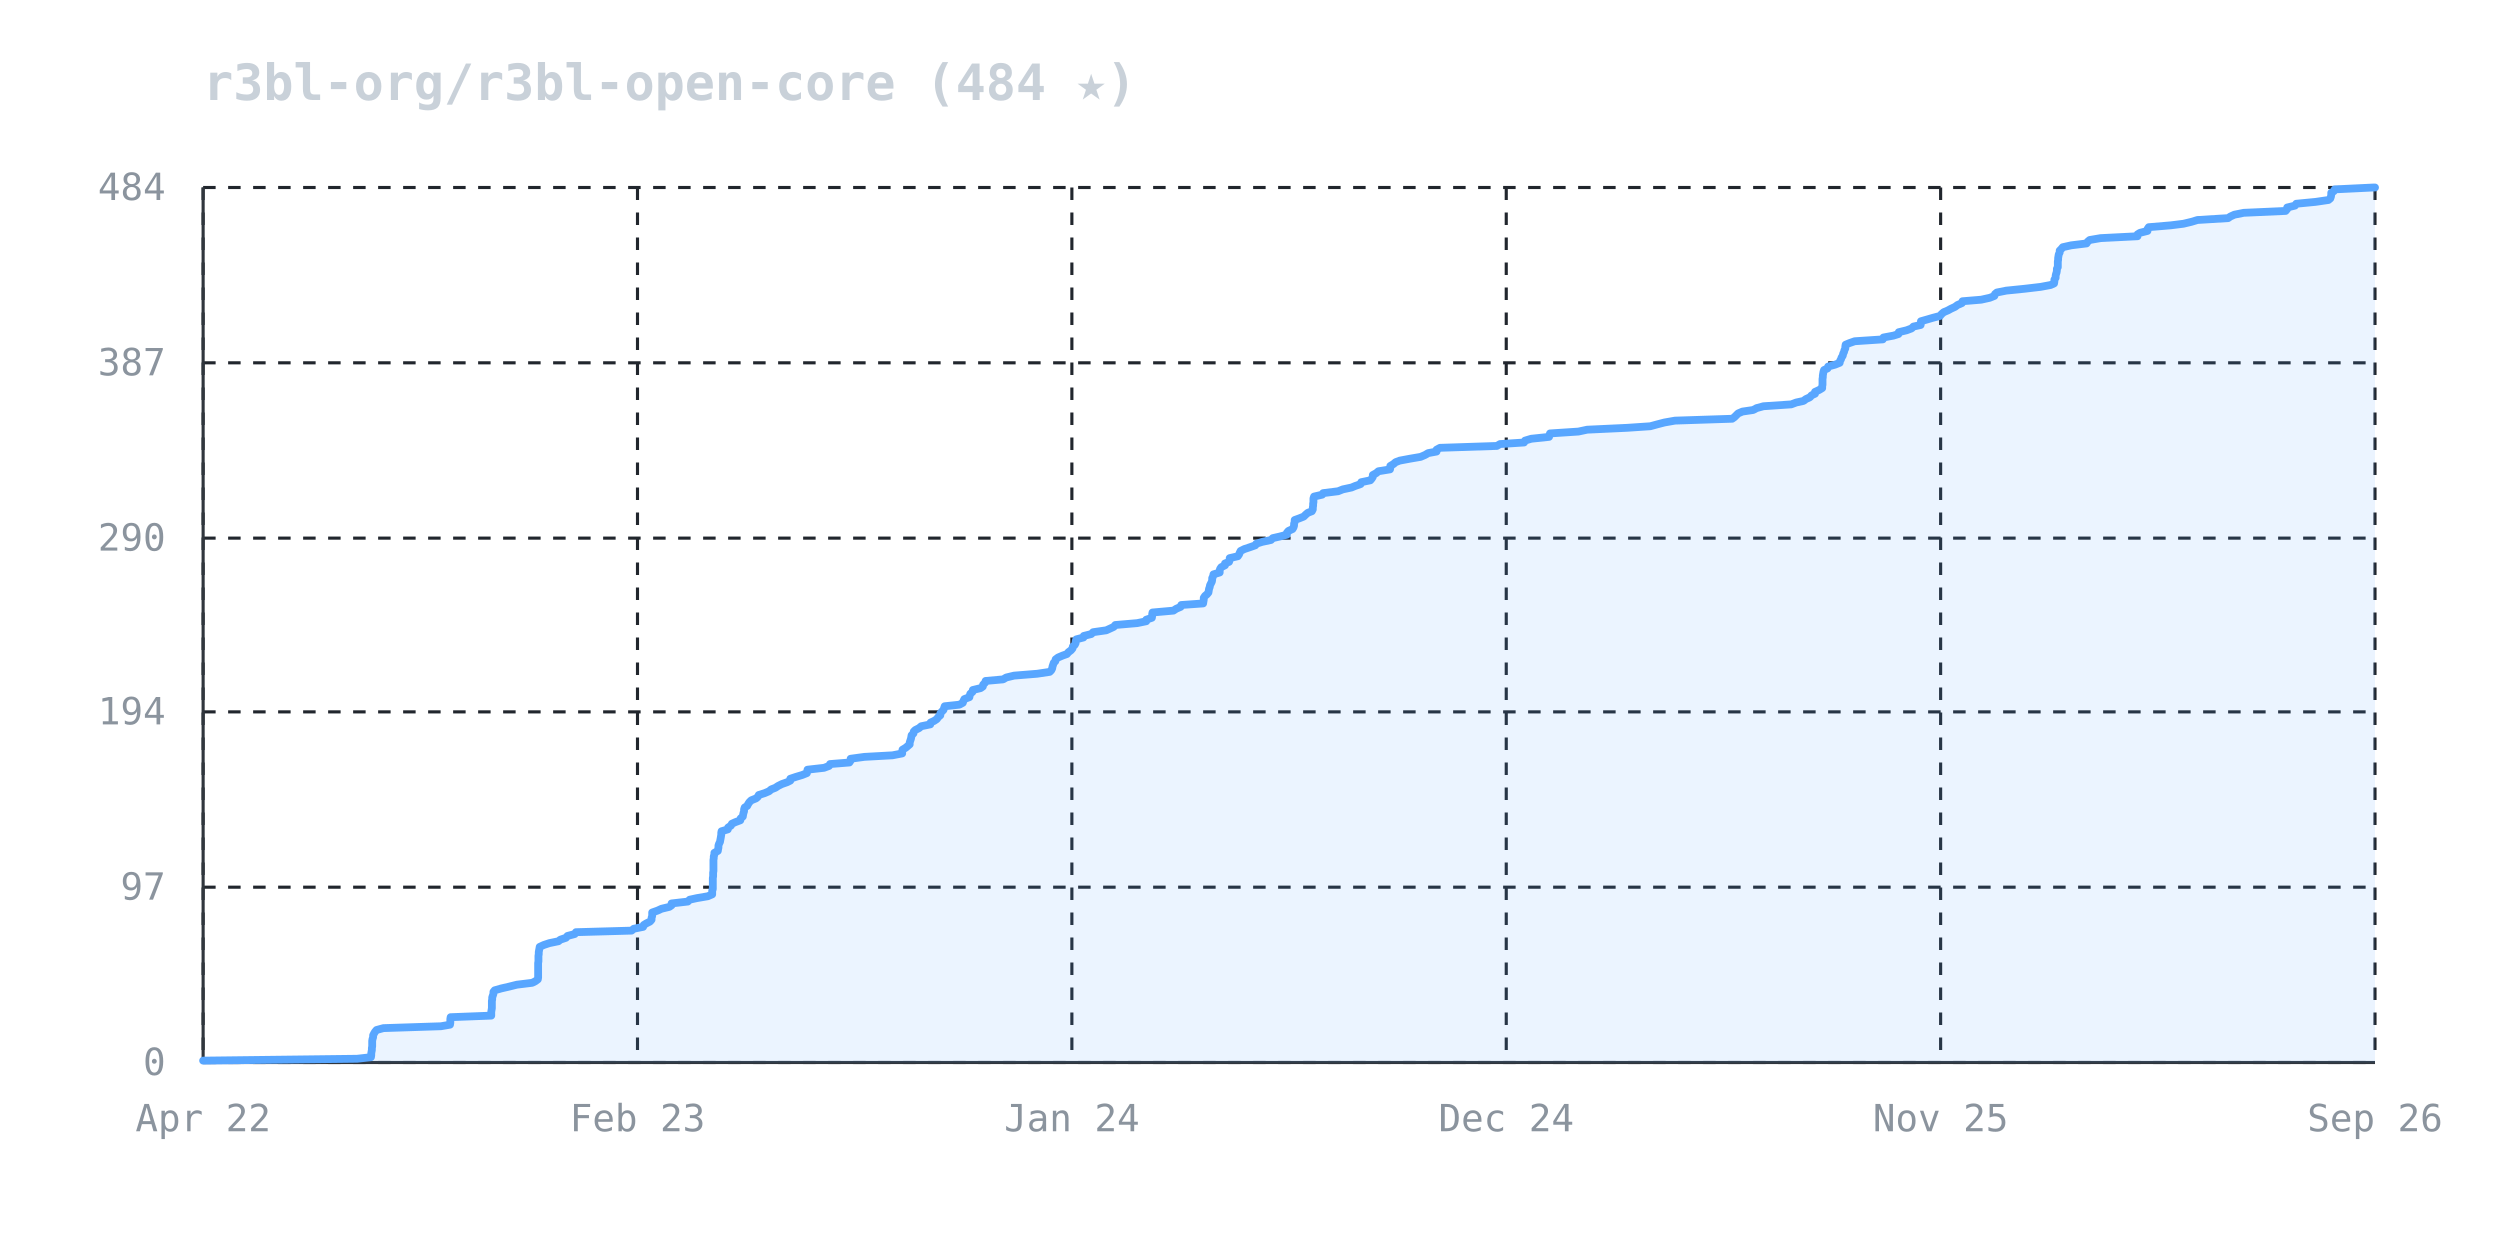
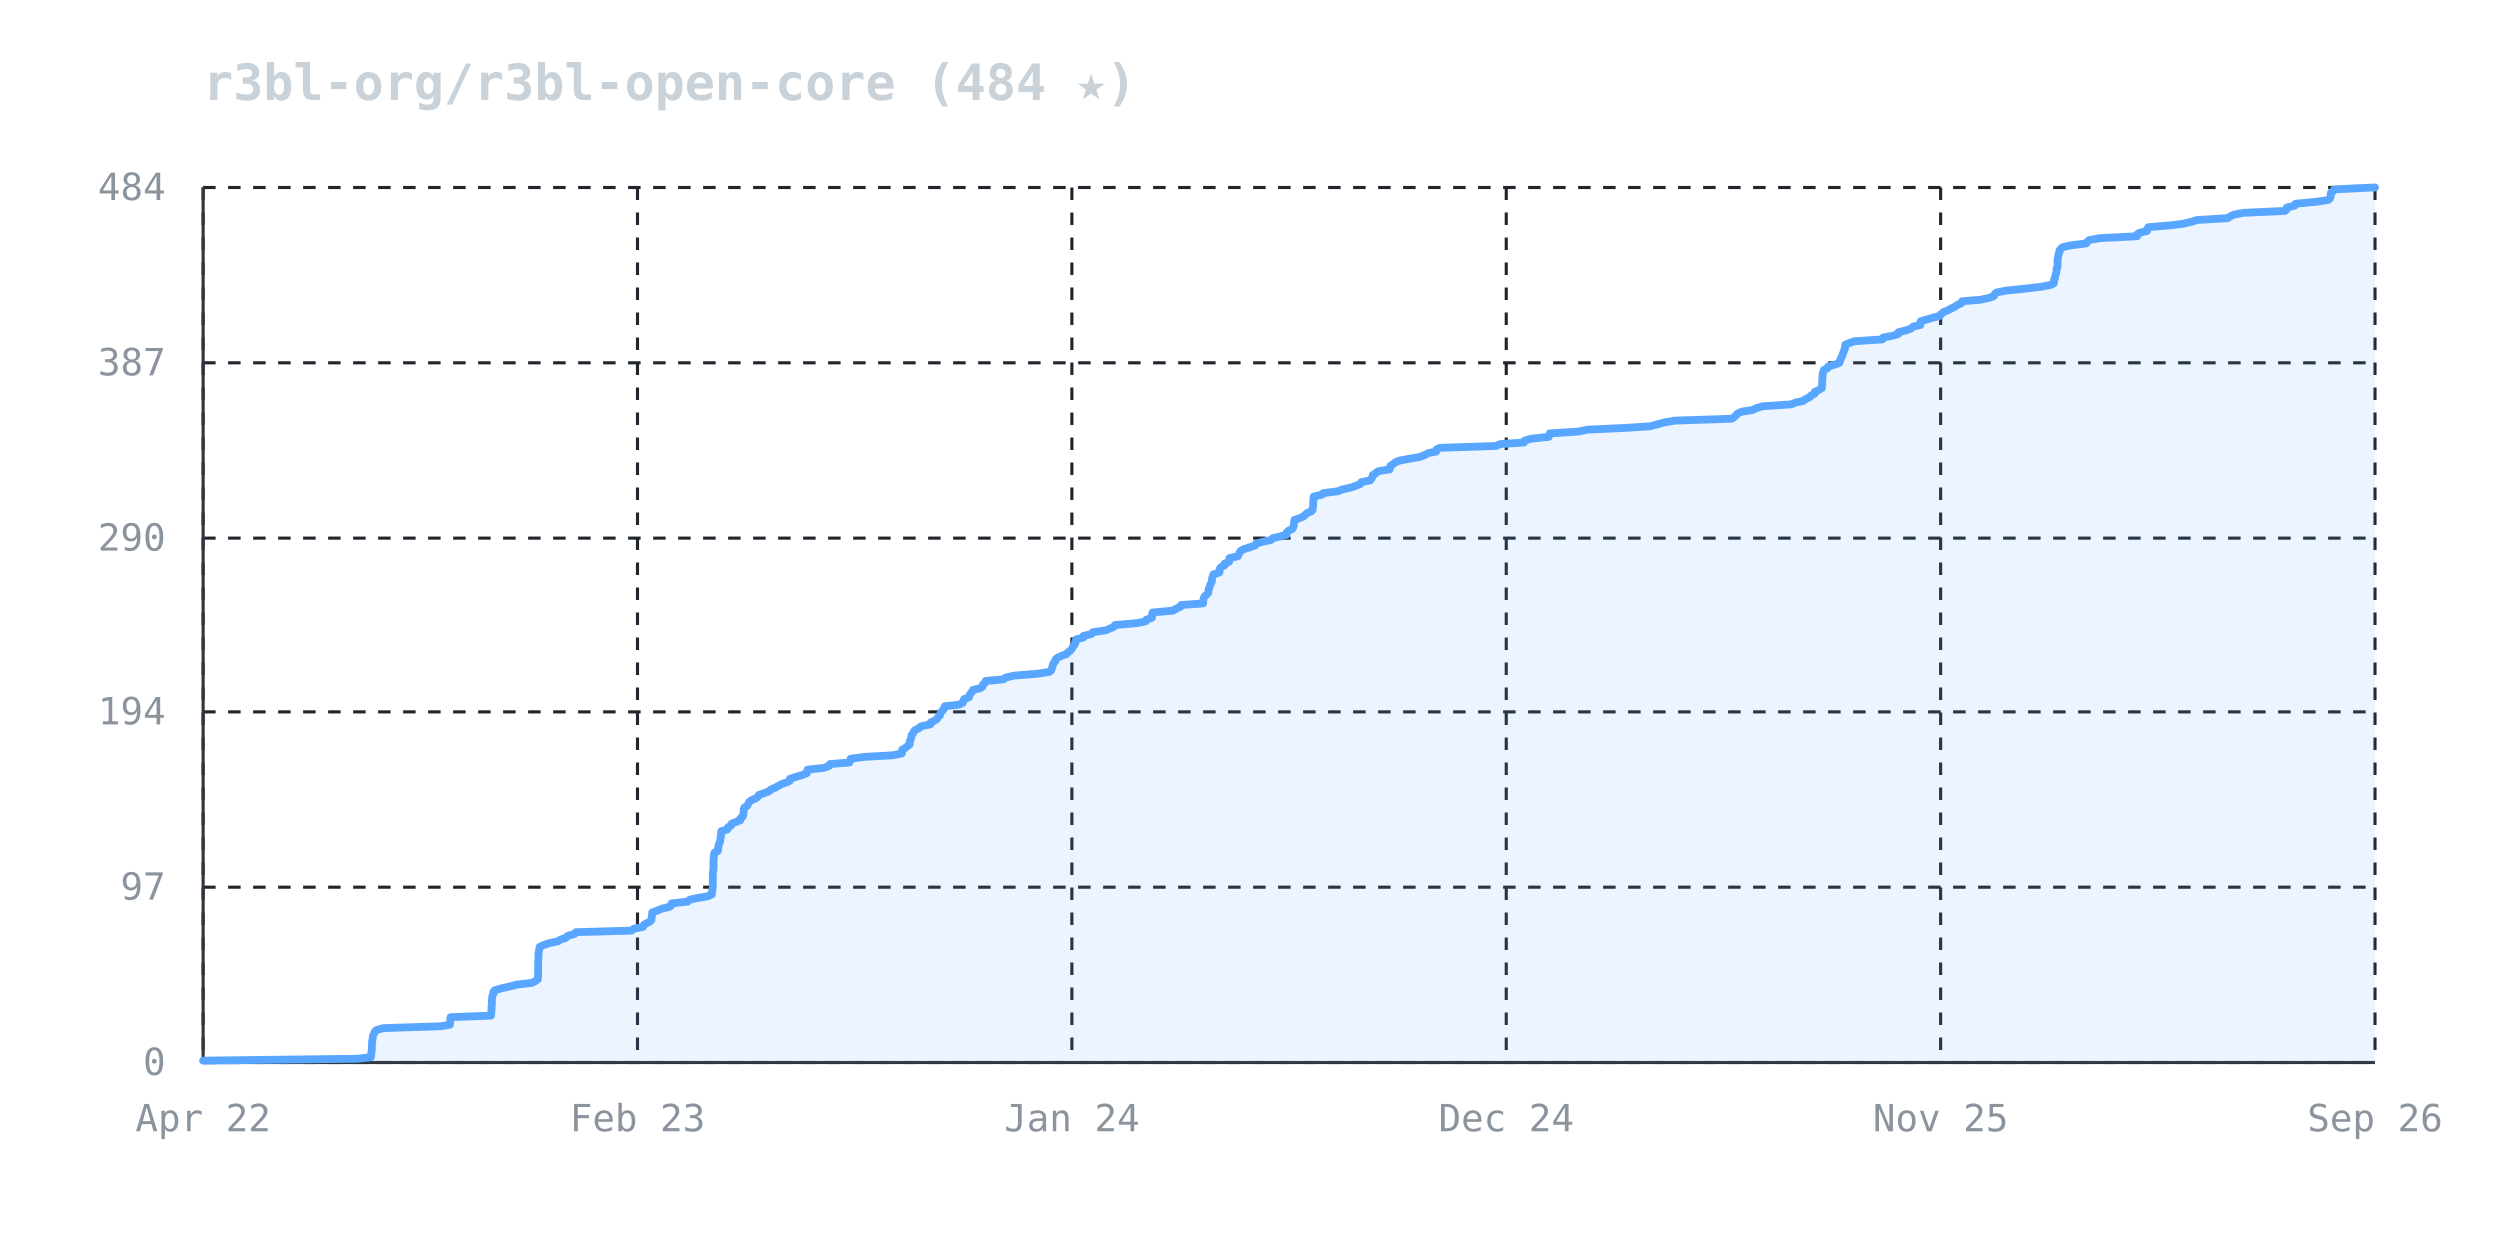
<svg xmlns="http://www.w3.org/2000/svg" viewBox="0 0 800 400" width="100%" height="100%" style="background-color: #0d1117; font-family: Iosevka, 'JetBrains Mono', 'Fira Code', 'Cascadia Code', ui-monospace, SFMono-Regular, Menlo, Monaco, Consolas, monospace;">
  <style>
    .title { fill: #c9d1d9; font-size: 16px; font-weight: 600; font-family: Iosevka, 'JetBrains Mono', 'Fira Code', 'Cascadia Code', ui-monospace, SFMono-Regular, Menlo, Monaco, Consolas, monospace; }
    .axis-line { stroke: #30363d; stroke-width: 1; }
    .line-path { fill: none; stroke: #58a6ff; stroke-width: 2.5; stroke-linejoin: round; stroke-linecap: round; }
    .area-path { fill: #58a6ff; fill-opacity: 0.12; }
  </style>
  <text x="65" y="32" class="title">r3bl-org/r3bl-open-core (484 ★)</text>
  <g id="grid">
    <line x1="65" y1="340.0" x2="760" y2="340.0" stroke="#21262d" stroke-dasharray="4,4" />
    <text x="53" y="344.0" fill="#8b949e" font-size="12" text-anchor="end" font-family="Iosevka, 'JetBrains Mono', 'Fira Code', 'Cascadia Code', ui-monospace, SFMono-Regular, Menlo, Monaco, Consolas, monospace">0</text>
    <line x1="65" y1="283.9" x2="760" y2="283.9" stroke="#21262d" stroke-dasharray="4,4" />
    <text x="53" y="287.9" fill="#8b949e" font-size="12" text-anchor="end" font-family="Iosevka, 'JetBrains Mono', 'Fira Code', 'Cascadia Code', ui-monospace, SFMono-Regular, Menlo, Monaco, Consolas, monospace">97</text>
    <line x1="65" y1="227.8" x2="760" y2="227.8" stroke="#21262d" stroke-dasharray="4,4" />
    <text x="53" y="231.8" fill="#8b949e" font-size="12" text-anchor="end" font-family="Iosevka, 'JetBrains Mono', 'Fira Code', 'Cascadia Code', ui-monospace, SFMono-Regular, Menlo, Monaco, Consolas, monospace">194</text>
    <line x1="65" y1="172.2" x2="760" y2="172.2" stroke="#21262d" stroke-dasharray="4,4" />
    <text x="53" y="176.2" fill="#8b949e" font-size="12" text-anchor="end" font-family="Iosevka, 'JetBrains Mono', 'Fira Code', 'Cascadia Code', ui-monospace, SFMono-Regular, Menlo, Monaco, Consolas, monospace">290</text>
    <line x1="65" y1="116.1" x2="760" y2="116.1" stroke="#21262d" stroke-dasharray="4,4" />
    <text x="53" y="120.1" fill="#8b949e" font-size="12" text-anchor="end" font-family="Iosevka, 'JetBrains Mono', 'Fira Code', 'Cascadia Code', ui-monospace, SFMono-Regular, Menlo, Monaco, Consolas, monospace">387</text>
    <line x1="65" y1="60.0" x2="760" y2="60.0" stroke="#21262d" stroke-dasharray="4,4" />
    <text x="53" y="64.0" fill="#8b949e" font-size="12" text-anchor="end" font-family="Iosevka, 'JetBrains Mono', 'Fira Code', 'Cascadia Code', ui-monospace, SFMono-Regular, Menlo, Monaco, Consolas, monospace">484</text>
    <line x1="65.0" y1="60" x2="65.0" y2="340" stroke="#21262d" stroke-dasharray="4,4" />
    <text x="65.0" y="362.0" fill="#8b949e" font-size="12" text-anchor="middle" font-family="Iosevka, 'JetBrains Mono', 'Fira Code', 'Cascadia Code', ui-monospace, SFMono-Regular, Menlo, Monaco, Consolas, monospace">Apr 22</text>
    <line x1="204.0" y1="60" x2="204.0" y2="340" stroke="#21262d" stroke-dasharray="4,4" />
    <text x="204.0" y="362.0" fill="#8b949e" font-size="12" text-anchor="middle" font-family="Iosevka, 'JetBrains Mono', 'Fira Code', 'Cascadia Code', ui-monospace, SFMono-Regular, Menlo, Monaco, Consolas, monospace">Feb 23</text>
    <line x1="343.0" y1="60" x2="343.0" y2="340" stroke="#21262d" stroke-dasharray="4,4" />
    <text x="343.0" y="362.0" fill="#8b949e" font-size="12" text-anchor="middle" font-family="Iosevka, 'JetBrains Mono', 'Fira Code', 'Cascadia Code', ui-monospace, SFMono-Regular, Menlo, Monaco, Consolas, monospace">Jan 24</text>
    <line x1="482.0" y1="60" x2="482.0" y2="340" stroke="#21262d" stroke-dasharray="4,4" />
    <text x="482.0" y="362.0" fill="#8b949e" font-size="12" text-anchor="middle" font-family="Iosevka, 'JetBrains Mono', 'Fira Code', 'Cascadia Code', ui-monospace, SFMono-Regular, Menlo, Monaco, Consolas, monospace">Dec 24</text>
    <line x1="621.0" y1="60" x2="621.0" y2="340" stroke="#21262d" stroke-dasharray="4,4" />
    <text x="621.0" y="362.0" fill="#8b949e" font-size="12" text-anchor="middle" font-family="Iosevka, 'JetBrains Mono', 'Fira Code', 'Cascadia Code', ui-monospace, SFMono-Regular, Menlo, Monaco, Consolas, monospace">Nov 25</text>
    <line x1="760.0" y1="60" x2="760.0" y2="340" stroke="#21262d" stroke-dasharray="4,4" />
    <text x="760.0" y="362.0" fill="#8b949e" font-size="12" text-anchor="middle" font-family="Iosevka, 'JetBrains Mono', 'Fira Code', 'Cascadia Code', ui-monospace, SFMono-Regular, Menlo, Monaco, Consolas, monospace">Sep 26</text>
  </g>
  <line x1="65" y1="340" x2="760" y2="340" class="axis-line" />
  <line x1="65" y1="60" x2="65" y2="340" class="axis-line" />
-   <polygon points="65.0,340.0 65.0,339.4 114.3,338.8 118.7,338.3 118.8,337.7 118.8,337.1 118.9,336.5 119.0,336.0 119.0,335.4 119.1,334.8 119.1,334.2 119.1,333.6 119.1,333.1 119.2,332.5 119.4,331.9 119.4,331.3 119.7,330.7 120.0,330.2 120.5,329.6 122.7,329.0 141.1,328.4 144.0,327.9 144.1,327.3 144.1,326.7 144.1,326.1 144.2,325.5 157.2,325.0 157.2,324.4 157.2,323.8 157.3,323.2 157.4,322.6 157.4,322.1 157.4,321.5 157.4,320.9 157.4,320.3 157.5,319.8 157.5,319.2 157.7,318.6 157.9,318.0 157.9,317.4 158.3,316.9 160.4,316.3 163.0,315.7 165.4,315.1 170.3,314.5 171.3,314.0 172.1,313.4 172.2,312.8 172.2,312.2 172.2,311.7 172.2,311.1 172.2,310.5 172.2,309.9 172.2,309.3 172.2,308.8 172.2,308.2 172.3,307.6 172.3,307.0 172.3,306.4 172.3,305.9 172.4,305.3 172.4,304.7 172.5,304.1 172.6,303.6 172.7,303.0 174.0,302.4 175.8,301.8 178.7,301.2 179.3,300.7 181.1,300.1 181.6,299.5 183.9,298.9 184.3,298.3 202.1,297.8 202.8,297.2 205.8,296.6 206.0,296.0 206.8,295.5 208.0,294.9 208.5,294.3 208.5,293.7 208.7,293.1 208.7,292.6 208.7,292.0 210.4,291.4 211.7,290.8 214.2,290.2 214.9,289.7 214.9,289.1 220.1,288.5 220.7,287.9 223.0,287.4 226.5,286.8 227.9,286.2 227.9,285.6 227.9,285.0 228.1,284.5 228.1,283.9 228.1,283.3 228.1,282.7 228.1,282.1 228.1,281.6 228.1,281.0 228.2,280.4 228.2,279.8 228.2,279.3 228.3,278.7 228.3,278.1 228.3,277.5 228.3,276.9 228.3,276.4 228.3,275.8 228.3,275.2 228.4,274.6 228.4,274.0 228.6,273.5 228.6,272.9 229.7,272.3 229.8,271.7 229.9,271.2 229.9,270.6 230.1,270.0 230.4,269.4 230.5,268.8 230.6,268.3 230.7,267.7 230.8,267.1 230.8,266.5 230.9,266.0 232.9,265.4 233.0,264.8 233.9,264.2 234.2,263.6 235.3,263.1 236.9,262.5 237.0,261.9 237.7,261.3 237.8,260.7 237.9,260.2 238.1,259.6 238.1,259.0 238.3,258.4 239.1,257.9 239.4,257.3 239.8,256.7 240.4,256.1 241.9,255.5 242.5,255.0 242.8,254.4 244.7,253.8 246.1,253.2 246.8,252.6 248.1,252.1 249.0,251.5 250.2,250.9 251.9,250.3 252.9,249.8 252.9,249.2 254.7,248.6 256.7,248.0 258.2,247.4 258.3,246.9 258.4,246.3 263.7,245.7 265.3,245.1 265.6,244.5 271.8,244.0 272.2,243.4 272.2,242.8 276.6,242.2 285.6,241.7 288.7,241.1 288.7,240.5 288.8,239.9 289.8,239.3 290.4,238.8 291.1,238.2 291.1,237.6 291.3,237.0 291.5,236.4 291.6,235.9 291.7,235.3 292.3,234.7 292.4,234.1 292.9,233.6 294.1,233.0 294.8,232.4 297.7,231.8 297.8,231.2 298.9,230.7 299.8,230.1 300.2,229.5 300.9,228.9 300.9,228.3 301.3,227.8 301.9,227.2 302.1,226.6 302.3,226.0 307.0,225.5 308.1,224.9 308.3,224.3 308.6,223.7 310.2,223.1 310.3,222.6 310.5,222.0 311.2,221.4 311.3,220.8 313.8,220.2 314.5,219.7 314.6,219.1 315.2,218.5 315.4,217.9 321.0,217.4 322.0,216.8 324.5,216.2 331.9,215.6 335.9,215.0 336.4,214.5 336.7,213.9 336.8,213.3 337.0,212.7 337.2,212.1 337.7,211.6 337.8,211.0 338.6,210.4 340.0,209.8 341.4,209.3 341.9,208.7 342.7,208.1 343.2,207.5 343.3,206.9 343.9,206.4 344.2,205.8 344.2,205.2 344.4,204.6 346.7,204.0 346.8,203.5 349.2,202.9 349.8,202.3 354.0,201.7 355.1,201.2 356.4,200.6 356.9,200.0 363.9,199.4 366.8,198.8 366.8,198.3 368.6,197.7 368.7,197.1 368.7,196.5 368.8,196.0 375.5,195.4 376.4,194.8 377.8,194.2 378.0,193.6 385.0,193.1 385.1,192.5 385.2,191.9 385.2,191.3 385.6,190.7 386.2,190.2 386.7,189.6 386.8,189.0 386.9,188.4 387.1,187.9 387.2,187.3 387.5,186.7 387.8,186.1 387.9,185.5 387.9,185.0 388.2,184.4 388.3,183.8 390.3,183.2 390.3,182.6 390.4,182.1 390.8,181.5 392.0,180.9 392.0,180.3 393.3,179.8 393.5,179.2 393.5,178.6 396.1,178.0 396.5,177.4 396.7,176.9 397.0,176.3 398.2,175.7 400.0,175.1 401.7,174.5 402.0,174.0 403.9,173.4 406.7,172.8 407.3,172.2 409.5,171.7 411.8,171.1 411.8,170.5 412.3,169.9 413.6,169.3 413.9,168.8 414.1,168.2 414.1,167.6 414.3,167.0 414.3,166.4 415.7,165.9 417.2,165.3 417.8,164.7 418.5,164.1 419.8,163.6 420.1,163.0 420.1,162.4 420.2,161.8 420.2,161.2 420.3,160.7 420.3,160.1 420.3,159.5 420.5,158.9 423.1,158.3 423.4,157.8 428.2,157.2 429.7,156.6 432.5,156.0 433.7,155.5 435.4,154.9 435.6,154.3 438.5,153.7 439.0,153.1 439.3,152.6 439.3,152.0 440.4,151.4 441.1,150.8 444.8,150.2 444.9,149.7 444.9,149.1 445.9,148.5 446.6,147.9 447.9,147.4 451.1,146.8 454.6,146.2 456.0,145.6 457.0,145.0 459.7,144.5 459.7,143.9 460.8,143.3 479.0,142.7 480.0,142.1 487.7,141.6 488.0,141.0 490.0,140.4 495.7,139.8 495.8,139.3 496.0,138.7 505.1,138.1 507.9,137.5 520.7,136.9 528.1,136.4 530.3,135.8 532.6,135.2 536.0,134.6 554.3,134.0 555.0,133.5 555.6,132.9 556.2,132.3 557.6,131.7 561.0,131.2 562.1,130.6 564.3,130.0 573.2,129.4 574.8,128.8 577.1,128.3 577.9,127.7 579.2,127.1 579.7,126.5 580.8,126.0 580.8,125.4 582.1,124.8 583.1,124.2 583.1,123.6 583.2,123.1 583.2,122.5 583.2,121.9 583.2,121.3 583.3,120.7 583.3,120.2 583.4,119.6 583.5,119.0 583.7,118.4 584.8,117.9 585.0,117.3 587.2,116.7 588.7,116.1 588.8,115.5 589.1,115.0 589.3,114.4 589.7,113.8 589.8,113.2 590.1,112.6 590.2,112.1 590.5,111.5 590.5,110.9 590.6,110.3 591.8,109.8 593.5,109.2 602.5,108.6 602.7,108.0 605.9,107.4 607.5,106.9 607.6,106.3 610.1,105.7 611.7,105.1 612.3,104.5 614.6,104.0 614.7,103.4 614.7,102.8 616.8,102.2 618.5,101.7 620.8,101.1 621.3,100.5 622.0,99.9 623.4,99.3 624.3,98.8 625.6,98.2 626.4,97.6 627.8,97.0 628.0,96.4 634.0,95.9 636.7,95.3 638.2,94.7 638.4,94.1 639.0,93.6 642.0,93.0 647.9,92.4 653.0,91.8 656.2,91.2 657.3,90.7 657.4,90.1 657.4,89.5 657.8,88.9 657.8,88.3 657.9,87.8 658.1,87.2 658.2,86.6 658.2,86.0 658.5,85.5 658.5,84.9 658.5,84.3 658.5,83.7 658.6,83.1 658.6,82.6 658.7,82.0 658.8,81.4 659.1,80.8 659.1,80.2 659.6,79.7 660.1,79.1 662.8,78.5 667.7,77.9 668.0,77.4 668.7,76.8 672.2,76.2 684.0,75.6 684.0,75.0 684.8,74.5 687.2,73.9 687.2,73.3 687.6,72.7 694.7,72.1 698.7,71.6 701.2,71.0 703.2,70.4 713.0,69.8 713.7,69.3 715.0,68.7 718.0,68.1 731.4,67.5 731.9,66.9 731.9,66.4 734.4,65.8 734.8,65.2 741.0,64.6 745.1,64.0 745.7,63.5 745.9,62.9 746.0,62.3 746.0,61.7 746.8,61.2 747.1,60.6 759.5,60.0 760.0,60.0 760.0,340.0" class="area-path" />
-   <polyline points="65.0,339.4 114.3,338.8 118.7,338.3 118.8,337.7 118.8,337.1 118.9,336.5 119.0,336.0 119.0,335.4 119.1,334.8 119.1,334.2 119.1,333.6 119.1,333.1 119.2,332.5 119.4,331.9 119.4,331.3 119.7,330.7 120.0,330.2 120.5,329.6 122.7,329.0 141.1,328.4 144.0,327.9 144.1,327.3 144.1,326.7 144.1,326.1 144.2,325.5 157.2,325.0 157.2,324.4 157.2,323.8 157.3,323.2 157.4,322.6 157.4,322.1 157.4,321.5 157.4,320.9 157.4,320.3 157.5,319.8 157.5,319.2 157.7,318.6 157.9,318.0 157.9,317.4 158.3,316.9 160.4,316.3 163.0,315.7 165.4,315.1 170.3,314.5 171.3,314.0 172.1,313.4 172.2,312.8 172.2,312.2 172.2,311.7 172.2,311.1 172.2,310.5 172.2,309.9 172.2,309.3 172.2,308.8 172.2,308.2 172.3,307.6 172.3,307.0 172.3,306.4 172.3,305.9 172.4,305.3 172.4,304.7 172.5,304.1 172.6,303.6 172.7,303.0 174.0,302.4 175.8,301.8 178.7,301.2 179.3,300.7 181.1,300.1 181.6,299.5 183.9,298.9 184.3,298.3 202.1,297.8 202.8,297.2 205.8,296.6 206.0,296.0 206.8,295.5 208.0,294.9 208.5,294.3 208.5,293.7 208.7,293.1 208.7,292.6 208.7,292.0 210.4,291.4 211.7,290.8 214.2,290.2 214.9,289.7 214.9,289.1 220.1,288.5 220.7,287.9 223.0,287.4 226.5,286.8 227.9,286.2 227.9,285.6 227.9,285.0 228.1,284.5 228.1,283.9 228.1,283.3 228.1,282.7 228.1,282.1 228.1,281.6 228.1,281.0 228.2,280.4 228.2,279.8 228.2,279.3 228.3,278.7 228.3,278.1 228.3,277.5 228.3,276.9 228.3,276.4 228.3,275.8 228.3,275.2 228.4,274.6 228.4,274.0 228.6,273.5 228.6,272.9 229.7,272.3 229.8,271.7 229.9,271.2 229.9,270.6 230.1,270.0 230.4,269.4 230.5,268.8 230.6,268.3 230.7,267.7 230.8,267.1 230.8,266.5 230.9,266.0 232.9,265.4 233.0,264.8 233.9,264.2 234.2,263.6 235.3,263.1 236.9,262.5 237.0,261.9 237.7,261.3 237.8,260.7 237.9,260.2 238.1,259.6 238.1,259.0 238.3,258.4 239.1,257.9 239.4,257.3 239.8,256.7 240.4,256.1 241.9,255.5 242.5,255.0 242.8,254.4 244.7,253.8 246.1,253.2 246.8,252.6 248.1,252.1 249.0,251.5 250.2,250.9 251.9,250.3 252.9,249.8 252.9,249.2 254.7,248.6 256.7,248.0 258.2,247.4 258.3,246.9 258.4,246.3 263.7,245.7 265.3,245.1 265.6,244.5 271.8,244.0 272.2,243.4 272.2,242.8 276.6,242.2 285.6,241.7 288.7,241.1 288.7,240.5 288.8,239.9 289.8,239.3 290.4,238.8 291.1,238.2 291.1,237.6 291.3,237.0 291.5,236.4 291.6,235.9 291.7,235.3 292.3,234.7 292.4,234.1 292.9,233.6 294.1,233.0 294.8,232.4 297.7,231.8 297.8,231.2 298.9,230.7 299.8,230.1 300.2,229.5 300.9,228.9 300.9,228.3 301.3,227.8 301.9,227.2 302.1,226.6 302.3,226.0 307.0,225.5 308.1,224.9 308.3,224.3 308.6,223.7 310.2,223.1 310.3,222.6 310.5,222.0 311.2,221.4 311.3,220.8 313.8,220.2 314.5,219.7 314.6,219.1 315.2,218.5 315.4,217.9 321.0,217.4 322.0,216.8 324.5,216.2 331.9,215.6 335.9,215.0 336.4,214.5 336.7,213.9 336.8,213.3 337.0,212.7 337.2,212.1 337.7,211.6 337.8,211.0 338.6,210.4 340.0,209.8 341.4,209.3 341.9,208.7 342.7,208.1 343.2,207.5 343.3,206.9 343.9,206.4 344.2,205.8 344.2,205.2 344.4,204.6 346.7,204.0 346.8,203.5 349.2,202.9 349.8,202.3 354.0,201.7 355.1,201.2 356.4,200.6 356.9,200.0 363.9,199.4 366.8,198.8 366.8,198.3 368.6,197.7 368.7,197.1 368.7,196.5 368.8,196.0 375.5,195.4 376.4,194.8 377.8,194.2 378.0,193.6 385.0,193.1 385.1,192.5 385.2,191.9 385.2,191.3 385.6,190.7 386.2,190.2 386.7,189.6 386.8,189.0 386.9,188.4 387.1,187.9 387.2,187.3 387.5,186.7 387.8,186.1 387.9,185.5 387.9,185.0 388.2,184.4 388.3,183.8 390.3,183.2 390.3,182.6 390.4,182.1 390.8,181.5 392.0,180.9 392.0,180.3 393.3,179.8 393.5,179.2 393.5,178.6 396.1,178.0 396.5,177.4 396.7,176.9 397.0,176.3 398.2,175.7 400.0,175.1 401.7,174.5 402.0,174.0 403.9,173.4 406.7,172.8 407.3,172.2 409.5,171.7 411.8,171.1 411.8,170.5 412.3,169.9 413.6,169.3 413.9,168.8 414.1,168.2 414.1,167.6 414.3,167.0 414.3,166.4 415.7,165.9 417.2,165.3 417.8,164.7 418.5,164.1 419.8,163.6 420.1,163.0 420.1,162.4 420.2,161.8 420.2,161.2 420.3,160.7 420.3,160.1 420.3,159.5 420.5,158.9 423.1,158.3 423.4,157.8 428.2,157.2 429.7,156.6 432.5,156.0 433.7,155.5 435.4,154.9 435.6,154.3 438.5,153.7 439.0,153.1 439.3,152.6 439.3,152.0 440.4,151.4 441.1,150.8 444.8,150.2 444.9,149.7 444.9,149.1 445.9,148.5 446.6,147.9 447.9,147.4 451.1,146.8 454.6,146.2 456.0,145.6 457.0,145.0 459.7,144.5 459.7,143.9 460.8,143.3 479.0,142.7 480.0,142.1 487.7,141.6 488.0,141.0 490.0,140.4 495.7,139.8 495.8,139.3 496.0,138.7 505.1,138.1 507.9,137.5 520.7,136.9 528.1,136.4 530.3,135.8 532.6,135.2 536.0,134.6 554.3,134.0 555.0,133.5 555.6,132.9 556.2,132.3 557.6,131.7 561.0,131.2 562.1,130.6 564.3,130.0 573.2,129.4 574.8,128.8 577.1,128.3 577.9,127.7 579.2,127.1 579.7,126.5 580.8,126.0 580.8,125.4 582.1,124.8 583.1,124.2 583.1,123.6 583.2,123.1 583.2,122.5 583.2,121.9 583.2,121.3 583.3,120.7 583.3,120.2 583.4,119.6 583.5,119.0 583.7,118.4 584.8,117.9 585.0,117.3 587.2,116.7 588.7,116.1 588.8,115.5 589.1,115.0 589.3,114.4 589.7,113.8 589.8,113.2 590.1,112.6 590.2,112.1 590.5,111.5 590.5,110.9 590.6,110.3 591.8,109.8 593.5,109.2 602.5,108.6 602.7,108.0 605.9,107.4 607.5,106.9 607.6,106.3 610.1,105.7 611.7,105.1 612.3,104.5 614.6,104.0 614.7,103.4 614.7,102.8 616.8,102.2 618.5,101.7 620.8,101.1 621.3,100.5 622.0,99.9 623.4,99.3 624.3,98.8 625.6,98.2 626.4,97.6 627.8,97.0 628.0,96.4 634.0,95.9 636.7,95.3 638.2,94.7 638.4,94.1 639.0,93.6 642.0,93.0 647.9,92.4 653.0,91.8 656.2,91.2 657.3,90.7 657.4,90.1 657.4,89.5 657.8,88.9 657.8,88.3 657.9,87.8 658.1,87.2 658.2,86.6 658.2,86.0 658.5,85.5 658.5,84.9 658.5,84.3 658.5,83.7 658.6,83.1 658.6,82.6 658.7,82.0 658.8,81.4 659.1,80.8 659.1,80.2 659.6,79.7 660.1,79.1 662.8,78.5 667.7,77.9 668.0,77.4 668.7,76.8 672.2,76.2 684.0,75.6 684.0,75.0 684.8,74.5 687.2,73.9 687.2,73.3 687.6,72.7 694.7,72.1 698.7,71.6 701.2,71.0 703.2,70.4 713.0,69.8 713.7,69.3 715.0,68.7 718.0,68.1 731.4,67.5 731.9,66.9 731.9,66.4 734.4,65.8 734.8,65.2 741.0,64.6 745.1,64.0 745.7,63.5 745.9,62.9 746.0,62.3 746.0,61.7 746.8,61.2 747.1,60.6 759.5,60.0 760.0,60.0" class="line-path" />
+   <polygon points="65.0,340.0 65.0,339.4 114.3,338.8 118.7,338.3 118.8,337.7 118.8,337.1 118.9,336.5 119.0,336.0 119.0,335.4 119.0,334.8 119.0,334.2 119.1,333.6 119.1,333.1 119.2,332.5 119.3,331.9 119.4,331.3 119.7,330.7 119.9,330.2 120.5,329.6 122.7,329.0 141.1,328.4 144.0,327.9 144.0,327.3 144.1,326.7 144.1,326.1 144.2,325.5 157.1,325.0 157.2,324.4 157.2,323.8 157.3,323.2 157.3,322.6 157.3,322.1 157.4,321.5 157.4,320.9 157.4,320.3 157.4,319.8 157.5,319.2 157.6,318.6 157.9,318.0 157.9,317.4 158.3,316.9 160.3,316.3 163.0,315.7 165.3,315.1 170.3,314.5 171.2,314.0 172.1,313.4 172.1,312.8 172.2,312.2 172.2,311.7 172.2,311.1 172.2,310.5 172.2,309.9 172.2,309.3 172.2,308.8 172.2,308.2 172.2,307.6 172.3,307.0 172.3,306.4 172.3,305.9 172.3,305.3 172.4,304.7 172.5,304.1 172.6,303.6 172.7,303.0 174.0,302.4 175.8,301.8 178.6,301.2 179.3,300.7 181.1,300.1 181.6,299.5 183.8,298.9 184.3,298.3 202.1,297.8 202.8,297.2 205.8,296.6 206.0,296.0 206.8,295.5 208.0,294.9 208.5,294.3 208.5,293.7 208.6,293.1 208.7,292.6 208.7,292.0 210.3,291.4 211.7,290.8 214.2,290.2 214.9,289.7 214.9,289.1 220.1,288.5 220.7,287.9 223.0,287.4 226.5,286.8 227.8,286.2 227.8,285.6 227.9,285.0 228.0,284.5 228.1,283.9 228.1,283.3 228.1,282.7 228.1,282.1 228.1,281.6 228.1,281.0 228.1,280.4 228.1,279.8 228.1,279.3 228.2,278.7 228.3,278.1 228.3,277.5 228.3,276.9 228.3,276.4 228.3,275.8 228.3,275.2 228.4,274.6 228.4,274.0 228.5,273.5 228.6,272.9 229.7,272.3 229.7,271.7 229.9,271.2 229.9,270.6 230.1,270.0 230.4,269.4 230.5,268.8 230.5,268.3 230.7,267.7 230.7,267.1 230.8,266.5 230.8,266.0 232.8,265.4 232.9,264.8 233.9,264.2 234.1,263.6 235.3,263.1 236.9,262.5 236.9,261.9 237.7,261.3 237.8,260.7 237.9,260.2 238.0,259.6 238.0,259.0 238.2,258.4 239.1,257.9 239.4,257.3 239.7,256.7 240.4,256.1 241.8,255.5 242.5,255.0 242.8,254.4 244.6,253.8 246.1,253.2 246.7,252.6 248.0,252.1 249.0,251.5 250.1,250.9 251.9,250.3 252.8,249.8 252.8,249.2 254.7,248.6 256.7,248.0 258.2,247.4 258.2,246.9 258.4,246.3 263.7,245.7 265.3,245.1 265.6,244.5 271.8,244.0 272.1,243.4 272.2,242.8 276.6,242.2 285.6,241.7 288.6,241.1 288.7,240.5 288.7,239.9 289.8,239.3 290.3,238.8 291.1,238.2 291.1,237.6 291.2,237.0 291.5,236.4 291.6,235.9 291.7,235.3 292.2,234.7 292.4,234.1 292.9,233.6 294.1,233.0 294.8,232.4 297.7,231.8 297.8,231.2 298.9,230.7 299.8,230.1 300.2,229.5 300.8,228.9 300.9,228.3 301.2,227.8 301.8,227.2 302.1,226.6 302.3,226.0 306.9,225.5 308.1,224.9 308.3,224.3 308.5,223.7 310.1,223.1 310.2,222.6 310.5,222.0 311.1,221.4 311.3,220.8 313.8,220.2 314.4,219.7 314.5,219.1 315.2,218.5 315.4,217.9 321.0,217.4 321.9,216.8 324.5,216.2 331.9,215.6 335.8,215.0 336.4,214.5 336.6,213.9 336.8,213.3 336.9,212.7 337.2,212.1 337.7,211.6 337.8,211.0 338.5,210.4 339.9,209.8 341.3,209.3 341.8,208.7 342.6,208.1 343.1,207.5 343.3,206.9 343.8,206.4 344.1,205.8 344.1,205.2 344.4,204.6 346.7,204.0 346.7,203.5 349.2,202.9 349.7,202.3 353.9,201.7 355.0,201.2 356.4,200.6 356.8,200.0 363.9,199.4 366.7,198.8 366.8,198.3 368.6,197.7 368.7,197.1 368.7,196.5 368.8,196.0 375.4,195.4 376.3,194.8 377.7,194.2 378.0,193.6 385.0,193.1 385.0,192.5 385.1,191.9 385.2,191.3 385.6,190.7 386.2,190.2 386.7,189.6 386.7,189.0 386.8,188.4 387.1,187.9 387.2,187.3 387.5,186.7 387.8,186.1 387.8,185.5 387.9,185.0 388.1,184.4 388.3,183.8 390.2,183.2 390.3,182.6 390.3,182.1 390.7,181.5 391.9,180.9 391.9,180.3 393.3,179.8 393.4,179.2 393.4,178.6 396.1,178.0 396.4,177.4 396.6,176.9 397.0,176.3 398.1,175.7 400.0,175.1 401.7,174.5 401.9,174.0 403.8,173.4 406.7,172.8 407.3,172.2 409.5,171.7 411.7,171.1 411.7,170.5 412.2,169.9 413.5,169.3 413.8,168.8 414.0,168.2 414.0,167.6 414.2,167.0 414.2,166.4 415.6,165.9 417.1,165.3 417.7,164.7 418.4,164.1 419.7,163.6 420.1,163.0 420.1,162.4 420.2,161.8 420.2,161.2 420.2,160.7 420.3,160.1 420.3,159.5 420.4,158.9 423.0,158.3 423.4,157.8 428.2,157.2 429.6,156.6 432.4,156.0 433.7,155.5 435.3,154.9 435.6,154.3 438.5,153.7 438.9,153.1 439.2,152.6 439.3,152.0 440.3,151.4 441.0,150.8 444.7,150.2 444.8,149.7 444.9,149.1 445.8,148.5 446.6,147.9 447.8,147.4 451.0,146.8 454.5,146.2 455.9,145.6 457.0,145.0 459.6,144.5 459.6,143.9 460.8,143.3 478.9,142.7 480.0,142.1 487.7,141.6 487.9,141.0 489.9,140.4 495.6,139.8 495.7,139.3 495.9,138.7 505.1,138.1 507.8,137.5 520.6,136.9 528.1,136.4 530.3,135.8 532.5,135.2 535.9,134.6 554.2,134.0 554.9,133.5 555.5,132.9 556.1,132.3 557.5,131.7 560.9,131.2 562.0,130.6 564.2,130.0 573.1,129.4 574.7,128.8 577.0,128.3 577.8,127.7 579.1,127.1 579.6,126.5 580.7,126.0 580.7,125.4 582.0,124.8 583.0,124.2 583.0,123.6 583.1,123.1 583.1,122.5 583.1,121.9 583.1,121.3 583.2,120.7 583.2,120.2 583.3,119.6 583.4,119.0 583.6,118.4 584.7,117.9 585.0,117.3 587.1,116.7 588.6,116.1 588.7,115.5 589.0,115.0 589.2,114.4 589.6,113.8 589.7,113.2 590.0,112.6 590.1,112.1 590.4,111.5 590.4,110.9 590.5,110.3 591.7,109.8 593.4,109.2 602.4,108.6 602.6,108.0 605.8,107.4 607.4,106.9 607.5,106.3 610.0,105.7 611.6,105.1 612.2,104.5 614.5,104.0 614.6,103.4 614.6,102.8 616.7,102.2 618.4,101.7 620.7,101.1 621.2,100.5 621.9,99.9 623.3,99.3 624.2,98.8 625.5,98.2 626.3,97.6 627.7,97.0 627.9,96.4 633.9,95.9 636.6,95.3 638.1,94.7 638.3,94.1 638.9,93.6 641.9,93.0 647.8,92.4 652.9,91.8 656.1,91.2 657.2,90.7 657.3,90.1 657.3,89.5 657.6,88.9 657.7,88.3 657.8,87.8 658.0,87.2 658.1,86.6 658.1,86.0 658.4,85.5 658.4,84.9 658.4,84.3 658.4,83.7 658.4,83.1 658.5,82.6 658.6,82.0 658.7,81.4 659.0,80.8 659.0,80.2 659.4,79.7 660.0,79.1 662.7,78.5 667.6,77.9 667.9,77.4 668.6,76.8 672.1,76.2 683.9,75.6 683.9,75.0 684.7,74.5 687.1,73.9 687.1,73.3 687.5,72.7 694.6,72.1 698.6,71.6 701.1,71.0 703.1,70.4 712.9,69.8 713.6,69.3 714.8,68.7 717.9,68.1 731.2,67.5 731.8,66.9 731.8,66.4 734.3,65.8 734.6,65.2 740.9,64.6 745.0,64.0 745.6,63.5 745.8,62.9 745.8,62.3 745.9,61.7 746.6,61.2 746.9,60.6 759.4,60.0 760.0,60.0 760.0,340.0" class="area-path" />
+   <polyline points="65.0,339.4 114.3,338.8 118.7,338.3 118.8,337.7 118.8,337.1 118.9,336.5 119.0,336.0 119.0,335.4 119.0,334.8 119.0,334.2 119.1,333.6 119.1,333.1 119.2,332.5 119.3,331.9 119.4,331.3 119.7,330.7 119.9,330.2 120.5,329.6 122.7,329.0 141.1,328.4 144.0,327.9 144.0,327.3 144.1,326.7 144.1,326.1 144.2,325.5 157.1,325.0 157.2,324.4 157.2,323.8 157.3,323.2 157.3,322.6 157.3,322.1 157.4,321.5 157.4,320.9 157.4,320.3 157.4,319.8 157.5,319.2 157.6,318.6 157.9,318.0 157.9,317.4 158.3,316.9 160.3,316.3 163.0,315.7 165.3,315.1 170.3,314.5 171.2,314.0 172.1,313.4 172.1,312.8 172.2,312.2 172.2,311.7 172.2,311.1 172.2,310.5 172.2,309.9 172.2,309.3 172.2,308.8 172.2,308.2 172.2,307.6 172.3,307.0 172.3,306.4 172.3,305.9 172.3,305.3 172.4,304.7 172.5,304.1 172.6,303.6 172.7,303.0 174.0,302.4 175.8,301.8 178.6,301.2 179.3,300.7 181.1,300.1 181.6,299.5 183.8,298.9 184.3,298.3 202.1,297.8 202.8,297.2 205.8,296.6 206.0,296.0 206.8,295.5 208.0,294.9 208.5,294.3 208.5,293.7 208.6,293.1 208.7,292.6 208.7,292.0 210.3,291.4 211.7,290.8 214.2,290.2 214.9,289.7 214.9,289.1 220.1,288.5 220.7,287.9 223.0,287.4 226.5,286.8 227.8,286.2 227.8,285.6 227.9,285.0 228.0,284.5 228.1,283.9 228.1,283.3 228.1,282.7 228.1,282.1 228.1,281.6 228.1,281.0 228.1,280.4 228.1,279.8 228.1,279.3 228.2,278.7 228.3,278.1 228.3,277.5 228.3,276.9 228.3,276.4 228.3,275.8 228.3,275.2 228.4,274.6 228.4,274.0 228.5,273.5 228.6,272.9 229.7,272.3 229.7,271.7 229.9,271.2 229.9,270.6 230.1,270.0 230.4,269.4 230.5,268.8 230.5,268.3 230.7,267.7 230.7,267.1 230.8,266.5 230.8,266.0 232.8,265.4 232.9,264.8 233.9,264.2 234.1,263.6 235.3,263.1 236.9,262.5 236.9,261.9 237.7,261.3 237.8,260.7 237.9,260.2 238.0,259.6 238.0,259.0 238.2,258.4 239.1,257.9 239.4,257.3 239.7,256.7 240.4,256.1 241.8,255.5 242.5,255.0 242.8,254.4 244.6,253.8 246.1,253.2 246.7,252.6 248.0,252.1 249.0,251.5 250.1,250.9 251.9,250.3 252.8,249.8 252.8,249.2 254.7,248.6 256.7,248.0 258.2,247.4 258.2,246.9 258.4,246.3 263.7,245.7 265.3,245.1 265.6,244.5 271.8,244.0 272.1,243.4 272.2,242.8 276.6,242.2 285.6,241.7 288.6,241.1 288.7,240.5 288.7,239.9 289.8,239.3 290.3,238.8 291.1,238.2 291.1,237.6 291.2,237.0 291.5,236.4 291.6,235.9 291.7,235.3 292.2,234.7 292.4,234.1 292.9,233.6 294.1,233.0 294.8,232.4 297.7,231.8 297.8,231.2 298.9,230.7 299.8,230.1 300.2,229.5 300.8,228.9 300.9,228.3 301.2,227.8 301.8,227.2 302.1,226.6 302.3,226.0 306.9,225.5 308.1,224.9 308.3,224.3 308.5,223.7 310.1,223.1 310.2,222.6 310.5,222.0 311.1,221.4 311.3,220.8 313.8,220.2 314.4,219.7 314.5,219.1 315.2,218.5 315.4,217.9 321.0,217.4 321.9,216.8 324.5,216.2 331.9,215.6 335.8,215.0 336.4,214.5 336.6,213.9 336.8,213.3 336.9,212.7 337.2,212.1 337.7,211.6 337.8,211.0 338.5,210.4 339.9,209.8 341.3,209.3 341.8,208.7 342.6,208.1 343.1,207.5 343.3,206.9 343.8,206.4 344.1,205.8 344.1,205.2 344.4,204.6 346.7,204.0 346.7,203.5 349.2,202.9 349.7,202.3 353.9,201.7 355.0,201.2 356.4,200.6 356.8,200.0 363.9,199.4 366.7,198.8 366.8,198.3 368.6,197.7 368.7,197.1 368.7,196.5 368.8,196.0 375.4,195.4 376.3,194.8 377.7,194.2 378.0,193.6 385.0,193.1 385.0,192.5 385.1,191.9 385.2,191.3 385.6,190.7 386.2,190.2 386.7,189.6 386.7,189.0 386.8,188.4 387.1,187.9 387.2,187.3 387.5,186.7 387.8,186.1 387.8,185.5 387.9,185.0 388.1,184.4 388.3,183.8 390.2,183.2 390.3,182.6 390.3,182.1 390.7,181.5 391.9,180.9 391.9,180.3 393.3,179.8 393.4,179.2 393.4,178.6 396.1,178.0 396.4,177.4 396.6,176.9 397.0,176.3 398.1,175.7 400.0,175.1 401.7,174.5 401.9,174.0 403.8,173.4 406.7,172.8 407.3,172.2 409.5,171.7 411.7,171.1 411.7,170.5 412.2,169.9 413.5,169.3 413.8,168.8 414.0,168.2 414.0,167.6 414.2,167.0 414.2,166.4 415.6,165.9 417.1,165.3 417.7,164.7 418.4,164.1 419.7,163.6 420.1,163.0 420.1,162.4 420.2,161.8 420.2,161.2 420.2,160.7 420.3,160.1 420.3,159.5 420.4,158.9 423.0,158.3 423.4,157.8 428.2,157.2 429.6,156.6 432.4,156.0 433.7,155.5 435.3,154.9 435.6,154.3 438.5,153.7 438.9,153.1 439.2,152.6 439.3,152.0 440.3,151.4 441.0,150.8 444.7,150.2 444.8,149.7 444.9,149.1 445.8,148.5 446.6,147.9 447.8,147.4 451.0,146.8 454.5,146.2 455.9,145.6 457.0,145.0 459.6,144.5 459.6,143.9 460.8,143.3 478.9,142.7 480.0,142.1 487.7,141.6 487.9,141.0 489.9,140.4 495.6,139.8 495.7,139.3 495.9,138.7 505.1,138.1 507.8,137.5 520.6,136.9 528.1,136.4 530.3,135.8 532.5,135.2 535.9,134.6 554.2,134.0 554.9,133.5 555.5,132.9 556.1,132.3 557.5,131.7 560.9,131.2 562.0,130.6 564.2,130.0 573.1,129.4 574.7,128.8 577.0,128.3 577.8,127.7 579.1,127.1 579.6,126.5 580.7,126.0 580.7,125.4 582.0,124.8 583.0,124.2 583.0,123.6 583.1,123.1 583.1,122.5 583.1,121.9 583.1,121.3 583.2,120.7 583.2,120.2 583.3,119.6 583.4,119.0 583.6,118.4 584.7,117.9 585.0,117.3 587.1,116.7 588.6,116.1 588.7,115.5 589.0,115.0 589.2,114.4 589.6,113.8 589.7,113.2 590.0,112.6 590.1,112.1 590.4,111.5 590.4,110.9 590.5,110.3 591.7,109.8 593.4,109.2 602.4,108.6 602.6,108.0 605.8,107.4 607.4,106.9 607.5,106.3 610.0,105.7 611.6,105.1 612.2,104.5 614.5,104.0 614.6,103.4 614.6,102.8 616.7,102.2 618.4,101.7 620.7,101.1 621.2,100.5 621.9,99.9 623.3,99.3 624.2,98.8 625.5,98.2 626.3,97.6 627.7,97.0 627.9,96.4 633.9,95.9 636.6,95.3 638.1,94.7 638.3,94.1 638.9,93.6 641.9,93.0 647.8,92.4 652.9,91.8 656.1,91.2 657.2,90.7 657.3,90.1 657.3,89.5 657.6,88.9 657.7,88.3 657.8,87.8 658.0,87.2 658.1,86.6 658.1,86.0 658.4,85.5 658.4,84.9 658.4,84.3 658.4,83.7 658.4,83.1 658.5,82.6 658.6,82.0 658.7,81.4 659.0,80.8 659.0,80.2 659.4,79.7 660.0,79.1 662.7,78.5 667.6,77.9 667.9,77.4 668.6,76.8 672.1,76.2 683.9,75.6 683.9,75.0 684.7,74.5 687.1,73.9 687.1,73.3 687.5,72.7 694.6,72.1 698.6,71.6 701.1,71.0 703.1,70.4 712.9,69.8 713.6,69.3 714.8,68.7 717.9,68.1 731.2,67.5 731.8,66.9 731.8,66.4 734.3,65.8 734.6,65.2 740.9,64.6 745.0,64.0 745.6,63.5 745.8,62.9 745.8,62.3 745.9,61.7 746.6,61.2 746.9,60.6 759.4,60.0 760.0,60.0" class="line-path" />
</svg>
